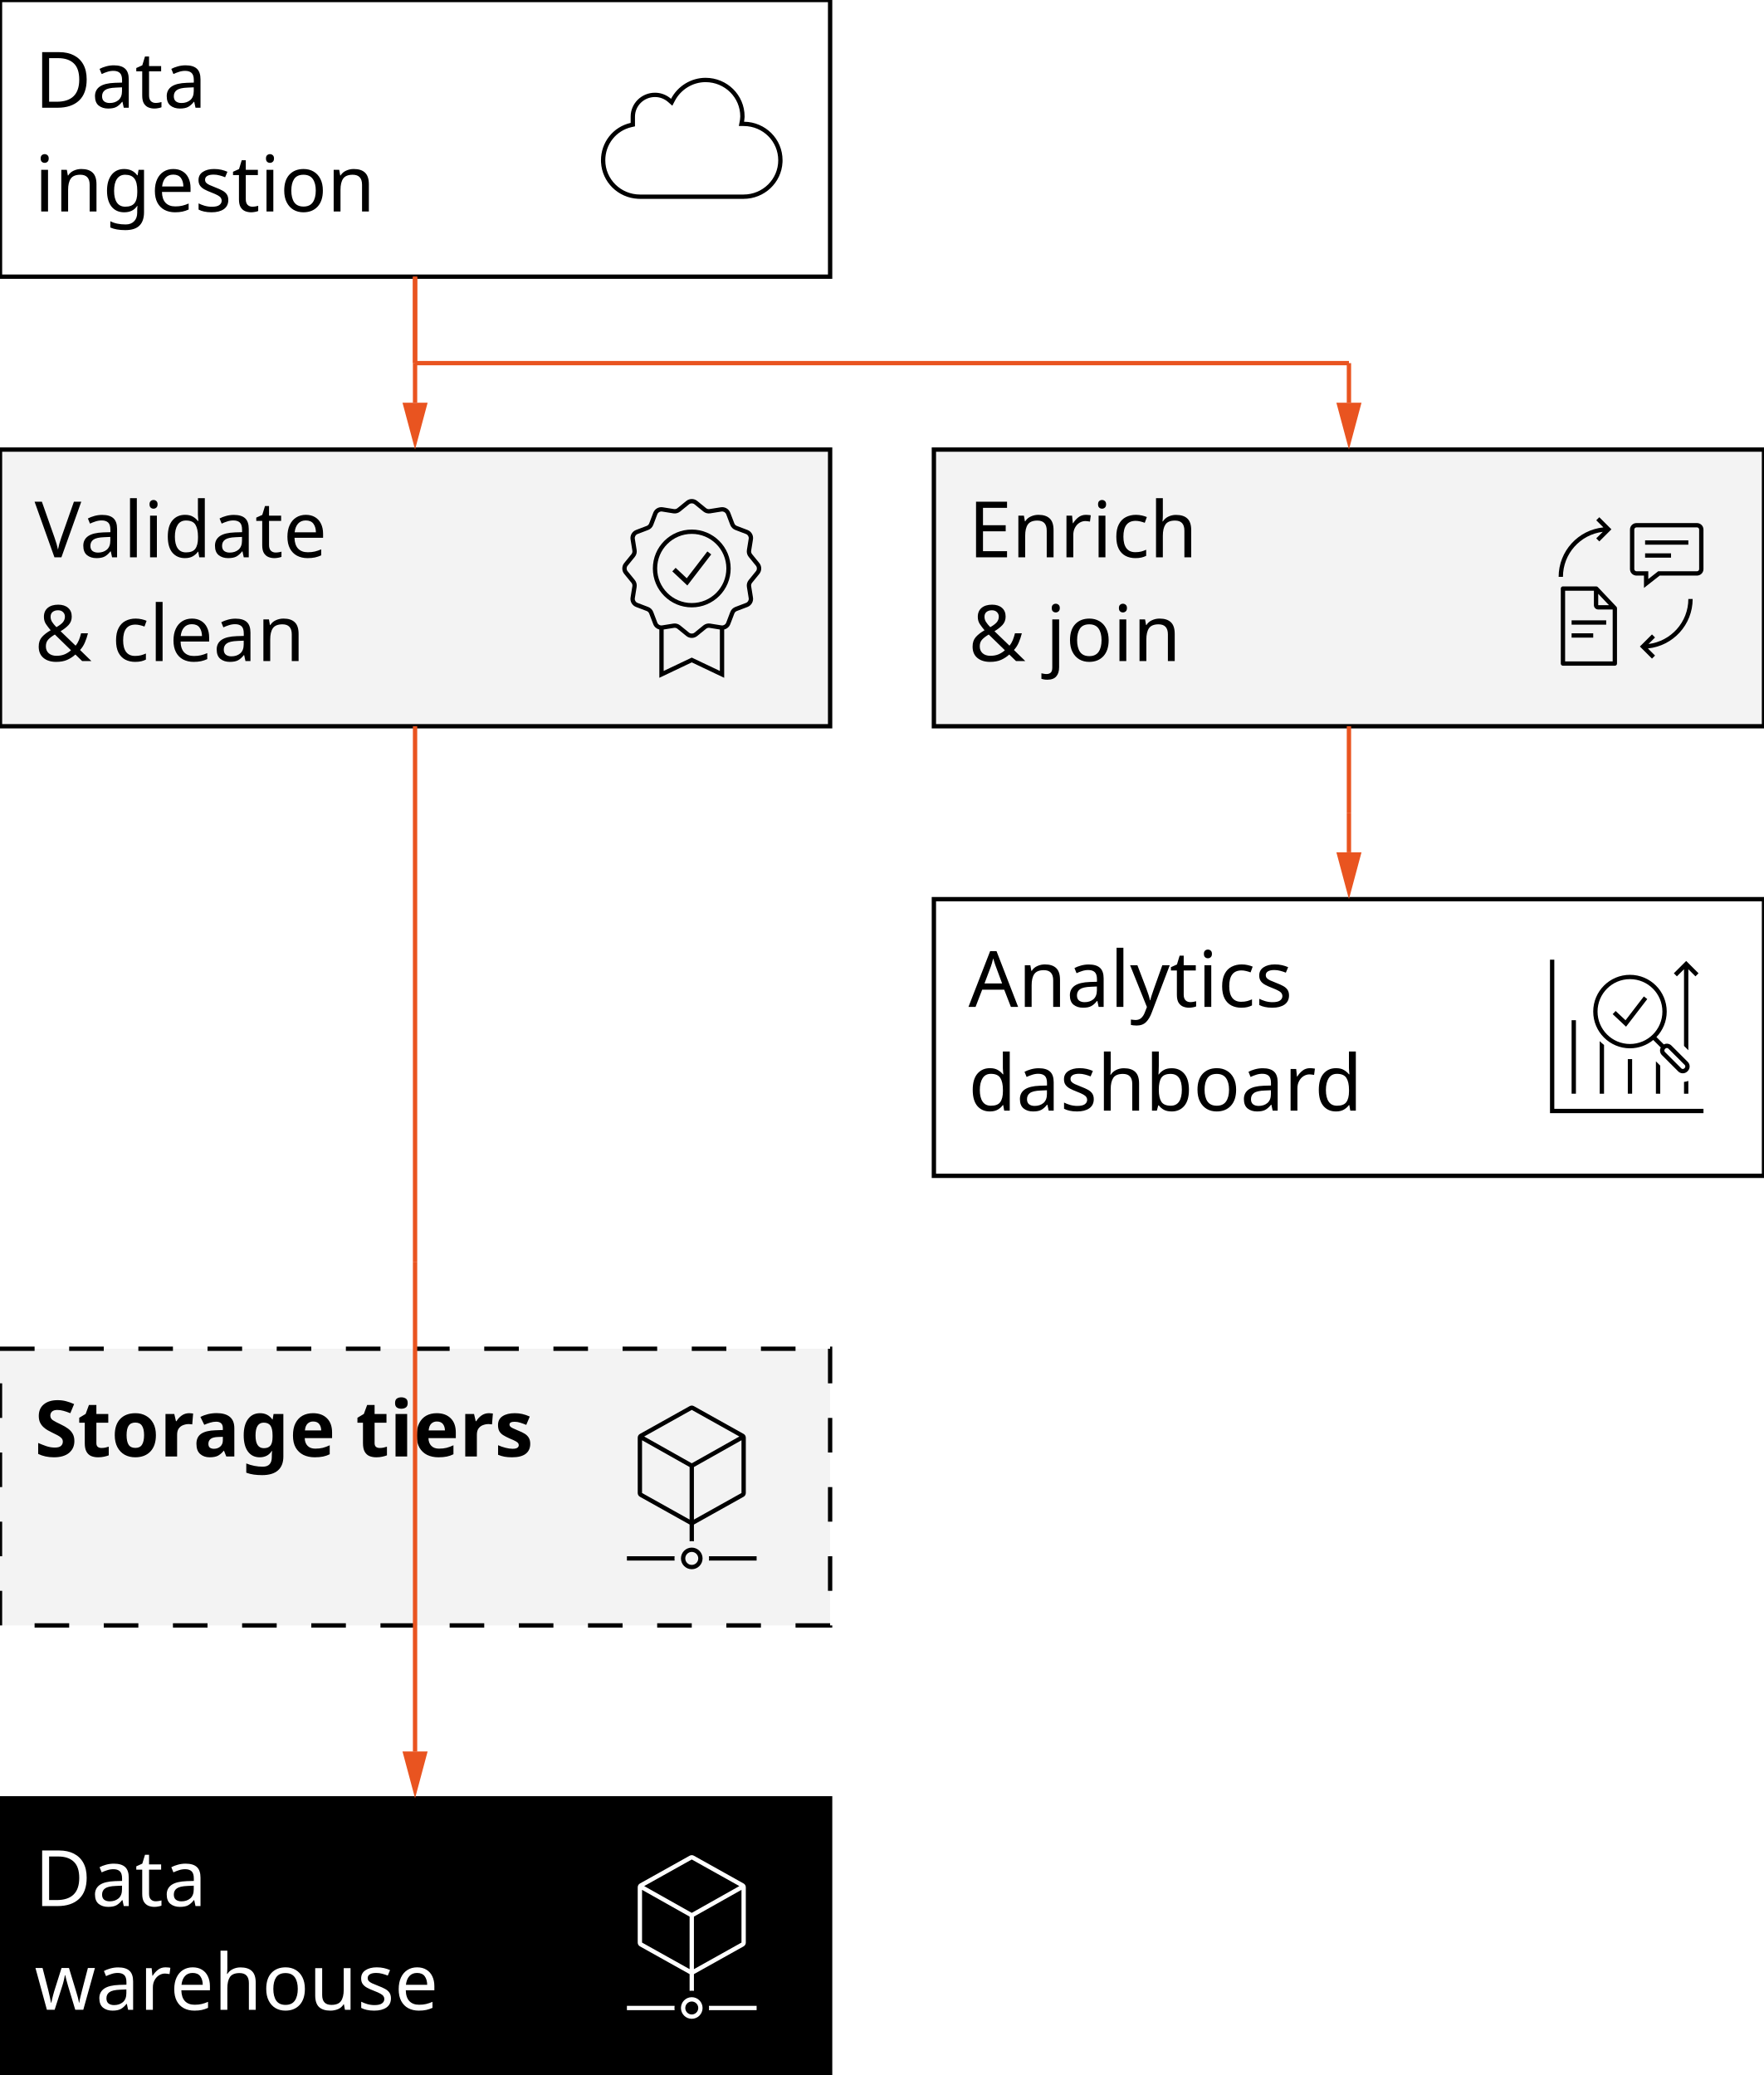
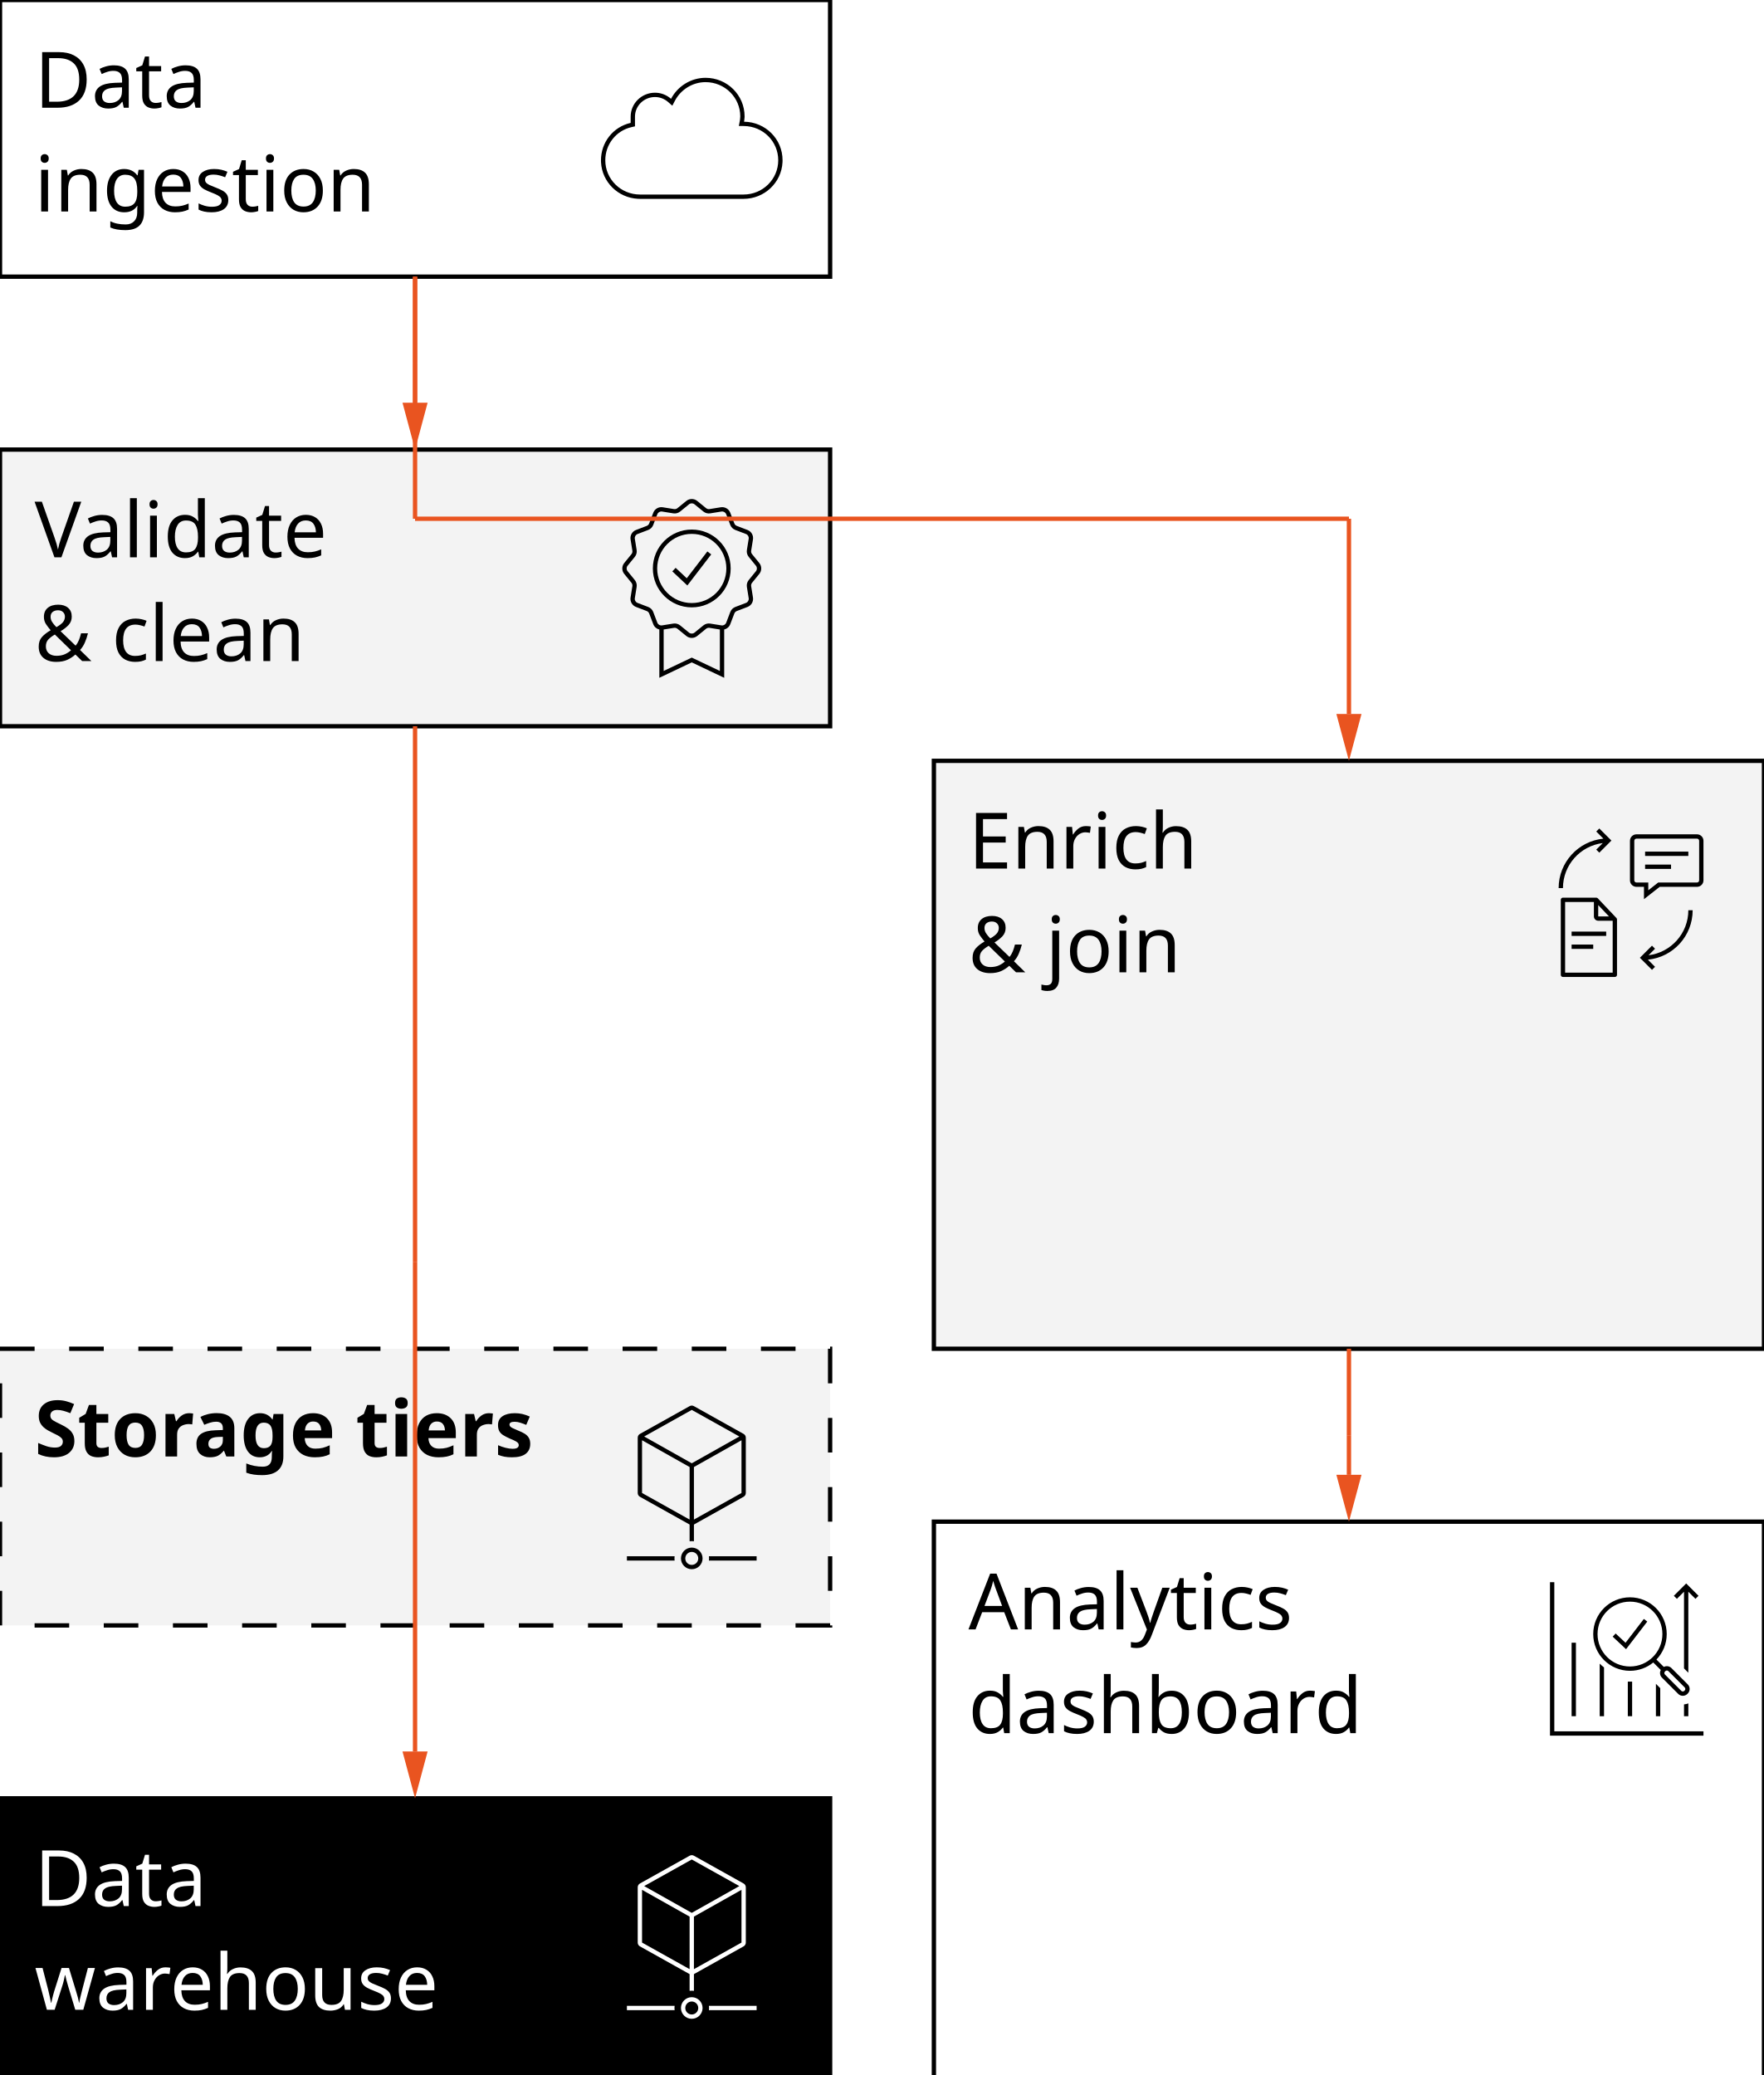
<svg xmlns="http://www.w3.org/2000/svg" width="408" height="480" viewBox="0 0 408 480" xml:space="preserve">
  <rect width="408" height="480" fill="#FFFFFF" />
  <g data-component-id="ingest">
    <rect x="0" y="0" width="192" height="64" fill="#FFFFFF" stroke="#000000" stroke-width="1" stroke-miterlimit="10" />
    <text font-family="Ubuntu Sans">
      <tspan x="8" y="24.92" font-size="18" font-weight="400" fill="#000000">Data</tspan>
      <tspan x="8" y="48.92" font-size="18" font-weight="400" fill="#000000">ingestion</tspan>
    </text>
    <g class="dg-icon" transform="translate(136 8)">
      <path fill-rule="evenodd" clip-rule="evenodd" d="M27.186 10C32.196 10 36.217 14 36.217 18.923L36.211 19.143C36.187 19.652 36.094 20.147 36.093 20.154C41.041 20.216 45 24.154 45 29.077L44.988 29.536C44.748 34.246 40.822 38 35.969 38H12.031L11.565 37.988C6.928 37.757 3.245 34.094 3.012 29.536L3 29.077C3 24.954 5.784 21.352 9.866 20.429V18.984C9.866 15.908 12.402 13.446 15.495 13.446L15.749 13.452C17.017 13.51 18.22 13.996 19.206 14.861C20.753 11.908 23.845 10 27.186 10ZM27.186 11C24.224 11 21.469 12.695 20.092 15.325L19.502 16.452L18.547 15.613C17.674 14.847 16.608 14.446 15.495 14.446C12.935 14.446 10.866 16.479 10.866 18.984V21.227L10.087 21.403C6.472 22.221 4 25.409 4 29.077C4 33.438 7.564 37 12.031 37H35.969C40.436 37 44 33.438 44 29.077C44 24.713 40.493 21.208 36.08 21.153L34.888 21.139L35.11 19.967V19.965C35.111 19.962 35.112 19.956 35.113 19.948C35.116 19.933 35.121 19.91 35.126 19.88C35.136 19.819 35.149 19.73 35.163 19.626C35.191 19.411 35.217 19.151 35.217 18.923C35.217 14.562 31.653 11 27.186 11Z" fill="#000000" />
    </g>
  </g>
  <g data-component-id="validate">
    <rect x="0" y="104" width="192" height="64" fill="#F3F3F3" stroke="#000000" stroke-width="1" stroke-miterlimit="10" />
    <text font-family="Ubuntu Sans">
      <tspan x="8" y="128.92" font-size="18" font-weight="400" fill="#000000">Validate</tspan>
      <tspan x="8" y="152.92" font-size="18" font-weight="400" fill="#000000">&amp; clean</tspan>
    </text>
    <g class="dg-icon" transform="translate(136 112)">
      <path fill-rule="evenodd" clip-rule="evenodd" d="M22.738 3.882C23.473 3.284 24.527 3.284 25.262 3.882L27.314 5.552C27.535 5.731 27.822 5.808 28.104 5.763L30.716 5.344C31.651 5.193 32.565 5.72 32.902 6.605L33.845 9.077C33.946 9.343 34.157 9.554 34.423 9.655L36.895 10.598C37.78 10.935 38.307 11.849 38.156 12.784L37.737 15.396C37.692 15.678 37.769 15.965 37.948 16.186L39.618 18.238C40.216 18.973 40.216 20.027 39.618 20.762L37.948 22.814C37.769 23.035 37.692 23.322 37.737 23.604L38.156 26.216C38.307 27.151 37.78 28.065 36.895 28.402L34.423 29.345C34.157 29.446 33.946 29.657 33.845 29.923L32.902 32.395C32.661 33.027 32.126 33.473 31.5 33.624V44.791L24 41.225L16.5 44.791V33.624C15.874 33.473 15.339 33.027 15.098 32.395L14.155 29.923C14.054 29.657 13.843 29.446 13.577 29.345L11.105 28.402C10.22 28.065 9.693 27.151 9.844 26.216L10.263 23.604C10.308 23.322 10.231 23.035 10.052 22.814L8.382 20.762C7.784 20.027 7.784 18.973 8.382 18.238L10.052 16.186C10.231 15.965 10.308 15.678 10.263 15.396L9.844 12.784C9.693 11.848 10.22 10.935 11.105 10.598L13.577 9.655C13.843 9.554 14.054 9.343 14.155 9.077L15.098 6.605C15.435 5.72 16.349 5.193 17.284 5.344L19.896 5.763C20.178 5.808 20.465 5.731 20.686 5.552L22.738 3.882ZM19.896 33.237L17.5 33.621V43.208L23.785 40.22L24 40.117L24.215 40.22L30.5 43.208V33.621L28.104 33.237C27.822 33.192 27.535 33.269 27.314 33.448L25.262 35.118C24.527 35.716 23.473 35.716 22.738 35.118L20.686 33.448C20.465 33.269 20.178 33.192 19.896 33.237ZM24.631 4.658C24.263 4.359 23.737 4.359 23.369 4.658L21.316 6.327C20.874 6.687 20.3 6.841 19.737 6.751L17.125 6.331C16.657 6.256 16.201 6.519 16.032 6.962L15.09 9.434C14.887 9.966 14.466 10.387 13.934 10.59L11.462 11.532C11.019 11.701 10.756 12.157 10.831 12.625L11.251 15.237C11.341 15.8 11.187 16.374 10.827 16.816L9.158 18.869C8.859 19.237 8.859 19.763 9.158 20.131L10.827 22.184C11.187 22.626 11.341 23.2 11.251 23.763L10.831 26.375C10.756 26.843 11.019 27.299 11.462 27.468L13.934 28.41C14.466 28.613 14.887 29.034 15.09 29.566L16.032 32.038C16.201 32.481 16.657 32.744 17.125 32.669L19.737 32.249C20.3 32.159 20.874 32.313 21.316 32.673L23.369 34.342C23.737 34.641 24.263 34.641 24.631 34.342L26.684 32.673C27.126 32.313 27.7 32.159 28.263 32.249L30.875 32.669C31.343 32.744 31.799 32.481 31.968 32.038L32.91 29.566C33.113 29.034 33.534 28.613 34.066 28.41L36.538 27.468C36.981 27.299 37.244 26.843 37.169 26.375L36.749 23.763C36.659 23.2 36.813 22.626 37.173 22.184L38.842 20.131C39.141 19.763 39.141 19.237 38.842 18.869L37.173 16.816C36.813 16.374 36.659 15.8 36.749 15.237L37.169 12.625C37.244 12.157 36.981 11.701 36.538 11.532L34.066 10.59C33.534 10.387 33.113 9.966 32.91 9.434L31.968 6.962C31.799 6.519 31.343 6.256 30.875 6.331L28.263 6.751C27.7 6.841 27.126 6.687 26.684 6.327L24.631 4.658Z" fill="#000000" />
      <path d="M28.5 16.248L22.977 23.439L22.525 23.013L19.501 20.171L20.27 19.351L22.842 21.768L27.607 15.562L28.5 16.248Z" fill="#000000" />
      <path fill-rule="evenodd" clip-rule="evenodd" d="M24 10.5C28.971 10.5 33 14.529 33 19.5C33 24.471 28.971 28.5 24 28.5C19.029 28.5 15 24.471 15 19.5C15 14.529 19.029 10.5 24 10.5ZM24 11.5C19.582 11.5 16 15.082 16 19.5C16 23.918 19.582 27.5 24 27.5C28.418 27.5 32 23.918 32 19.5C32 15.082 28.418 11.5 24 11.5Z" fill="#000000" />
    </g>
  </g>
  <g data-component-id="storage">
    <rect x="0" y="312" width="192" height="64" fill="#F3F3F3" stroke="#000000" stroke-width="1" stroke-miterlimit="10" stroke-dasharray="8 8" />
    <text font-family="Ubuntu Sans">
      <tspan x="8" y="336.92" font-size="18" font-weight="700" fill="#000000">Storage tiers</tspan>
    </text>
    <g class="dg-icon" transform="translate(136 320)">
      <path fill-rule="evenodd" clip-rule="evenodd" d="M35.988 11.699C36.304 11.876 36.5 12.21 36.5 12.572V25.369C36.5 25.732 36.304 26.066 35.988 26.242L24 32.941L12.012 26.242C11.696 26.066 11.5 25.732 11.5 25.369V12.572C11.5 12.21 11.696 11.876 12.012 11.699L23.512 5.273C23.815 5.103 24.185 5.103 24.488 5.273L35.988 11.699ZM12.5 25.368L23.5 31.515V19.361L12.5 13.166V25.368ZM24.5 19.361V31.515L35.5 25.368V13.167L24.5 19.361ZM12.992 12.297L24 18.494L35.007 12.297L24 6.146L12.992 12.297Z" fill="#000000" />
      <path d="M20.032 40C20.012 40.164 20 40.331 20 40.5C20 40.669 20.012 40.836 20.032 41H9V40H20.032Z" fill="#000000" />
      <path d="M39 40V41H27.968C27.988 40.836 28 40.669 28 40.5C28 40.331 27.988 40.164 27.968 40H39Z" fill="#000000" />
      <path d="M24.5 36.531C24.336 36.511 24.169 36.5 24 36.5C23.831 36.5 23.664 36.511 23.5 36.531V32H24.5V36.531Z" fill="#000000" />
      <path fill-rule="evenodd" clip-rule="evenodd" d="M24 38C25.381 38 26.5 39.119 26.5 40.5C26.5 41.881 25.381 43 24 43C22.619 43 21.5 41.881 21.5 40.5C21.5 39.119 22.619 38 24 38ZM24 39C23.172 39 22.5 39.672 22.5 40.5C22.5 41.328 23.172 42 24 42C24.828 42 25.5 41.328 25.5 40.5C25.5 39.672 24.828 39 24 39Z" fill="#000000" />
    </g>
  </g>
  <g data-component-id="warehouse">
    <rect x="0" y="416" width="192" height="64" fill="#000000" stroke="#000000" stroke-width="1" stroke-miterlimit="10" />
    <text font-family="Ubuntu Sans">
      <tspan x="8" y="440.92" font-size="18" font-weight="400" fill="#FFFFFF">Data</tspan>
      <tspan x="8" y="464.92" font-size="18" font-weight="400" fill="#FFFFFF">warehouse</tspan>
    </text>
    <g class="dg-icon" transform="translate(136 424)">
      <path fill-rule="evenodd" clip-rule="evenodd" d="M35.988 11.699C36.304 11.876 36.5 12.21 36.5 12.572V25.369C36.5 25.732 36.304 26.066 35.988 26.242L24 32.941L12.012 26.242C11.696 26.066 11.5 25.732 11.5 25.369V12.572C11.5 12.21 11.696 11.876 12.012 11.699L23.512 5.273C23.815 5.103 24.185 5.103 24.488 5.273L35.988 11.699ZM12.5 25.368L23.5 31.515V19.361L12.5 13.166V25.368ZM24.5 19.361V31.515L35.5 25.368V13.167L24.5 19.361ZM12.992 12.297L24 18.494L35.007 12.297L24 6.146L12.992 12.297Z" fill="#FFFFFF" />
      <path d="M20.032 40C20.012 40.164 20 40.331 20 40.5C20 40.669 20.012 40.836 20.032 41H9V40H20.032Z" fill="#FFFFFF" />
      <path d="M39 40V41H27.968C27.988 40.836 28 40.669 28 40.5C28 40.331 27.988 40.164 27.968 40H39Z" fill="#FFFFFF" />
      <path d="M24.5 36.531C24.336 36.511 24.169 36.5 24 36.5C23.831 36.5 23.664 36.511 23.5 36.531V32H24.5V36.531Z" fill="#FFFFFF" />
      <path fill-rule="evenodd" clip-rule="evenodd" d="M24 38C25.381 38 26.5 39.119 26.5 40.5C26.5 41.881 25.381 43 24 43C22.619 43 21.5 41.881 21.5 40.5C21.5 39.119 22.619 38 24 38ZM24 39C23.172 39 22.5 39.672 22.5 40.5C22.5 41.328 23.172 42 24 42C24.828 42 25.5 41.328 25.5 40.5C25.5 39.672 24.828 39 24 39Z" fill="#FFFFFF" />
    </g>
  </g>
  <g data-component-id="enrich">
-     <rect x="216" y="104" width="192" height="64" fill="#F3F3F3" stroke="#000000" stroke-width="1" stroke-miterlimit="10" />
+     <rect x="216" y="176" width="192" height="136" fill="#F3F3F3" stroke="#000000" stroke-width="1" stroke-miterlimit="10" />
    <text font-family="Ubuntu Sans">
-       <tspan x="224" y="128.92" font-size="18" font-weight="400" fill="#000000">Enrich</tspan>
-       <tspan x="224" y="152.92" font-size="18" font-weight="400" fill="#000000">&amp; join</tspan>
+       <tspan x="224" y="200.92" font-size="18" font-weight="400" fill="#000000">Enrich</tspan>
+       <tspan x="224" y="224.92" font-size="18" font-weight="400" fill="#000000">&amp; join</tspan>
    </text>
-     <g class="dg-icon" transform="translate(352 112)">
+     <g class="dg-icon" transform="translate(352 184)">
      <path d="M39.5 26.556C39.5 32.519 34.961 37.421 29.149 37.998L30.798 39.647L30.091 40.353L27.293 37.556L30.091 34.758L30.798 35.465L29.288 36.974C34.479 36.338 38.5 31.918 38.5 26.556H39.5Z" fill="#000000" />
      <path d="M20.707 10.444L17.909 13.242L17.202 12.535L18.711 11.025C13.52 11.661 9.5 16.082 9.5 21.444H8.5C8.5 15.481 13.039 10.578 18.85 10.001L17.202 8.354L17.909 7.646L20.707 10.444Z" fill="#000000" />
      <path d="M34.5 17H28.5V16H34.5V17Z" fill="#000000" />
      <path d="M38.5 14H28.5V13H38.5V14Z" fill="#000000" />
      <path fill-rule="evenodd" clip-rule="evenodd" d="M40.5 9C41.328 9 42 9.672 42 10.5V19.645C42 20.422 41.41 21.061 40.653 21.138L40.5 21.145H31.881L28.238 24V21.145H26.5L26.347 21.138C25.59 21.061 25 20.422 25 19.645V10.5C25 9.672 25.672 9 26.5 9H40.5ZM26.5 10C26.224 10 26 10.224 26 10.5V19.645C26 19.922 26.224 20.145 26.5 20.145H29.238V21.945L31.536 20.145H40.5C40.776 20.145 41 19.922 41 19.645V10.5C41 10.258 40.829 10.056 40.601 10.01L40.5 10H26.5Z" fill="#000000" />
      <path d="M16.5 35.5H11.5V34.5H16.5V35.5Z" fill="#000000" />
      <path d="M19.5 32.5H11.5V31.5H19.5V32.5Z" fill="#000000" />
      <path fill-rule="evenodd" clip-rule="evenodd" d="M17.196 23.648C17.334 23.648 17.465 23.704 17.56 23.804L21.863 28.356C21.951 28.449 22 28.573 22 28.7V41.5C22 41.776 21.776 42 21.5 42H9.5C9.224 42 9 41.776 9 41.5V24.148C9 23.906 9.171 23.704 9.399 23.657L9.5 23.648H17.196ZM10 41H21V28.99H17.657C17.105 28.99 16.657 28.542 16.657 27.99V24.648H10V41ZM17.657 27.99H20.142L17.657 25.362V27.99Z" fill="#000000" />
    </g>
  </g>
  <g data-component-id="dashboard">
-     <rect x="216" y="208" width="192" height="64" fill="#FFFFFF" stroke="#000000" stroke-width="1" stroke-miterlimit="10" />
+     <rect x="216" y="352" width="192" height="136" fill="#FFFFFF" stroke="#000000" stroke-width="1" stroke-miterlimit="10" />
    <text font-family="Ubuntu Sans">
-       <tspan x="224" y="232.92" font-size="18" font-weight="400" fill="#000000">Analytics</tspan>
-       <tspan x="224" y="256.92" font-size="18" font-weight="400" fill="#000000">dashboard</tspan>
+       <tspan x="224" y="376.92" font-size="18" font-weight="400" fill="#000000">Analytics</tspan>
+       <tspan x="224" y="400.92" font-size="18" font-weight="400" fill="#000000">dashboard</tspan>
    </text>
-     <g class="dg-icon" transform="translate(352 216)">
+     <g class="dg-icon" transform="translate(352 360)">
      <path d="M7.5 40.5H42V41.5H6.5V6H7.5V40.5Z" fill="#000000" />
      <path d="M12.5 37H11.5V20H12.5V37Z" fill="#000000" />
      <path d="M18 24.841C18.313 25.156 18.648 25.449 19 25.721V37H18V24.841Z" fill="#000000" />
      <path d="M25.5 37H24.5V29H25.5V37Z" fill="#000000" />
      <path d="M32 30.512V37H31V29.512L32 30.512Z" fill="#000000" />
      <path d="M38.5 37H37.5V34.27C37.841 34.242 38.178 34.166 38.5 34.039V37Z" fill="#000000" />
      <path d="M40.853 9.146L40.147 9.854L38.5 8.207V26.946L37.5 25.946V8.207L35.853 9.854L35.147 9.146L38 6.293L40.853 9.146Z" fill="#000000" />
      <path fill-rule="evenodd" clip-rule="evenodd" d="M25 9.5C29.694 9.5 33.5 13.306 33.5 18C33.5 20.289 32.593 22.365 31.121 23.894L32.831 25.604C33.398 25.303 34.117 25.392 34.594 25.869L38.363 29.639C38.949 30.224 38.949 31.174 38.363 31.76L38.28 31.843L38.166 31.945C37.577 32.426 36.708 32.392 36.159 31.843L32.39 28.074C31.912 27.597 31.824 26.877 32.124 26.311L30.387 24.573C28.92 25.776 27.045 26.5 25 26.5C20.306 26.5 16.5 22.694 16.5 18C16.5 13.306 20.306 9.5 25 9.5ZM33.887 26.577C33.691 26.382 33.375 26.382 33.18 26.577L33.097 26.659C32.902 26.854 32.902 27.171 33.097 27.366L36.866 31.136C37.062 31.331 37.378 31.331 37.573 31.136L37.656 31.053C37.851 30.858 37.851 30.541 37.656 30.346L33.887 26.577ZM25 10.5C20.858 10.5 17.5 13.858 17.5 18C17.5 22.142 20.858 25.5 25 25.5C29.142 25.5 32.5 22.142 32.5 18C32.5 13.858 29.142 10.5 25 10.5Z" fill="#000000" />
      <path d="M29.001 15.109L24.092 21.501L21 18.596L21.686 17.867L23.972 20.015L28.208 14.5L29.001 15.109Z" fill="#000000" />
    </g>
  </g>
  <g data-component-id="ingest.bottom-&gt;validate.top">
    <line x1="96" y1="64" x2="96" y2="84" fill="none" stroke="#E95420" stroke-width="1" stroke-miterlimit="10" />
    <line x1="96" y1="84" x2="96" y2="84" fill="none" stroke="#E95420" stroke-width="1" stroke-miterlimit="10" />
    <line x1="96" y1="84" x2="96" y2="93.159" fill="none" stroke="#E95420" stroke-width="1" stroke-miterlimit="10" />
    <polygon points="93.095,93.159 96,104 98.905,93.159" fill="#E95420" />
  </g>
  <g data-component-id="ingest.bottom-&gt;enrich.top">
-     <line x1="96" y1="64" x2="96" y2="84" fill="none" stroke="#E95420" stroke-width="1" stroke-miterlimit="10" />
-     <line x1="96" y1="84" x2="312" y2="84" fill="none" stroke="#E95420" stroke-width="1" stroke-miterlimit="10" />
-     <line x1="312" y1="84" x2="312" y2="93.159" fill="none" stroke="#E95420" stroke-width="1" stroke-miterlimit="10" />
-     <polygon points="309.095,93.159 312,104 314.905,93.159" fill="#E95420" />
+     <line x1="96" y1="64" x2="96" y2="120" fill="none" stroke="#E95420" stroke-width="1" stroke-miterlimit="10" />
+     <line x1="96" y1="120" x2="312" y2="120" fill="none" stroke="#E95420" stroke-width="1" stroke-miterlimit="10" />
+     <line x1="312" y1="120" x2="312" y2="165.159" fill="none" stroke="#E95420" stroke-width="1" stroke-miterlimit="10" />
+     <polygon points="309.095,165.159 312,176 314.905,165.159" fill="#E95420" />
  </g>
  <g data-component-id="validate.bottom-&gt;warehouse.top">
    <line x1="96" y1="168" x2="96" y2="292" fill="none" stroke="#E95420" stroke-width="1" stroke-miterlimit="10" />
    <line x1="96" y1="292" x2="96" y2="292" fill="none" stroke="#E95420" stroke-width="1" stroke-miterlimit="10" />
    <line x1="96" y1="292" x2="96" y2="405.159" fill="none" stroke="#E95420" stroke-width="1" stroke-miterlimit="10" />
    <polygon points="93.095,405.159 96,416 98.905,405.159" fill="#E95420" />
  </g>
  <g data-component-id="enrich.bottom-&gt;dashboard.top">
-     <line x1="312" y1="168" x2="312" y2="188" fill="none" stroke="#E95420" stroke-width="1" stroke-miterlimit="10" />
-     <line x1="312" y1="188" x2="312" y2="188" fill="none" stroke="#E95420" stroke-width="1" stroke-miterlimit="10" />
-     <line x1="312" y1="188" x2="312" y2="197.159" fill="none" stroke="#E95420" stroke-width="1" stroke-miterlimit="10" />
-     <polygon points="309.095,197.159 312,208 314.905,197.159" fill="#E95420" />
+     <line x1="312" y1="312" x2="312" y2="332" fill="none" stroke="#E95420" stroke-width="1" stroke-miterlimit="10" />
+     <line x1="312" y1="332" x2="312" y2="332" fill="none" stroke="#E95420" stroke-width="1" stroke-miterlimit="10" />
+     <line x1="312" y1="332" x2="312" y2="341.159" fill="none" stroke="#E95420" stroke-width="1" stroke-miterlimit="10" />
+     <polygon points="309.095,341.159 312,352 314.905,341.159" fill="#E95420" />
  </g>
</svg>
